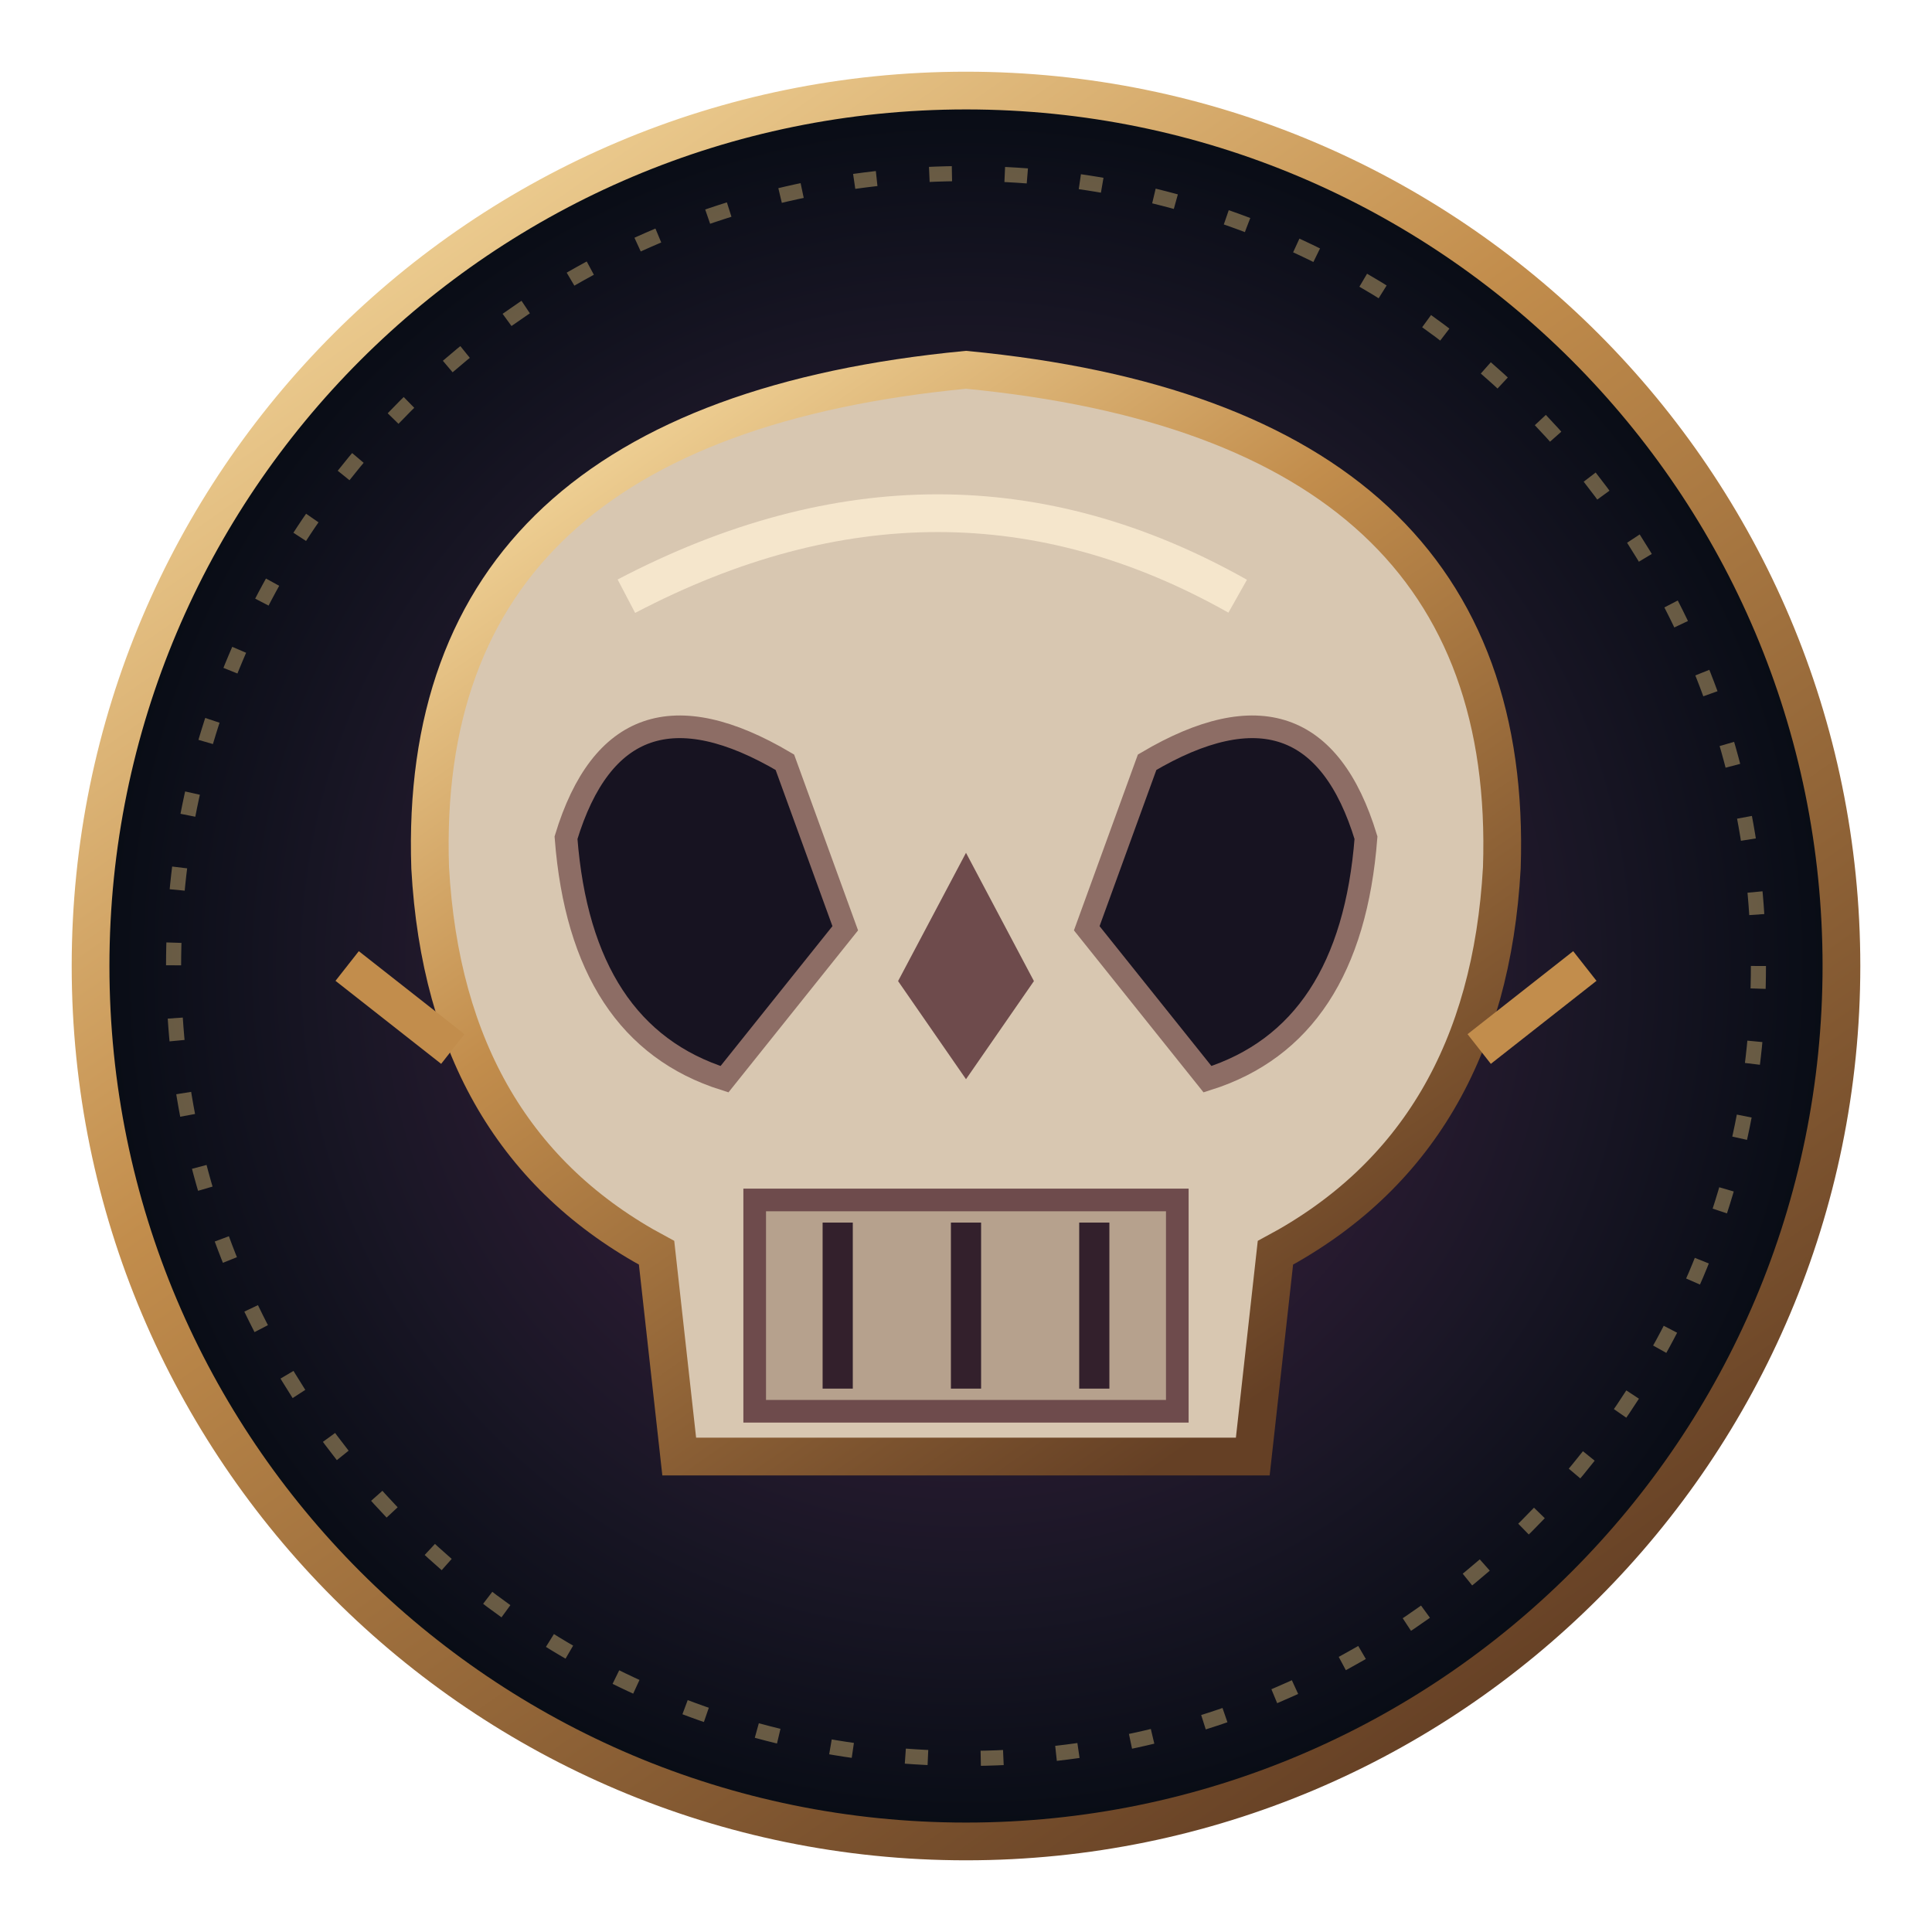
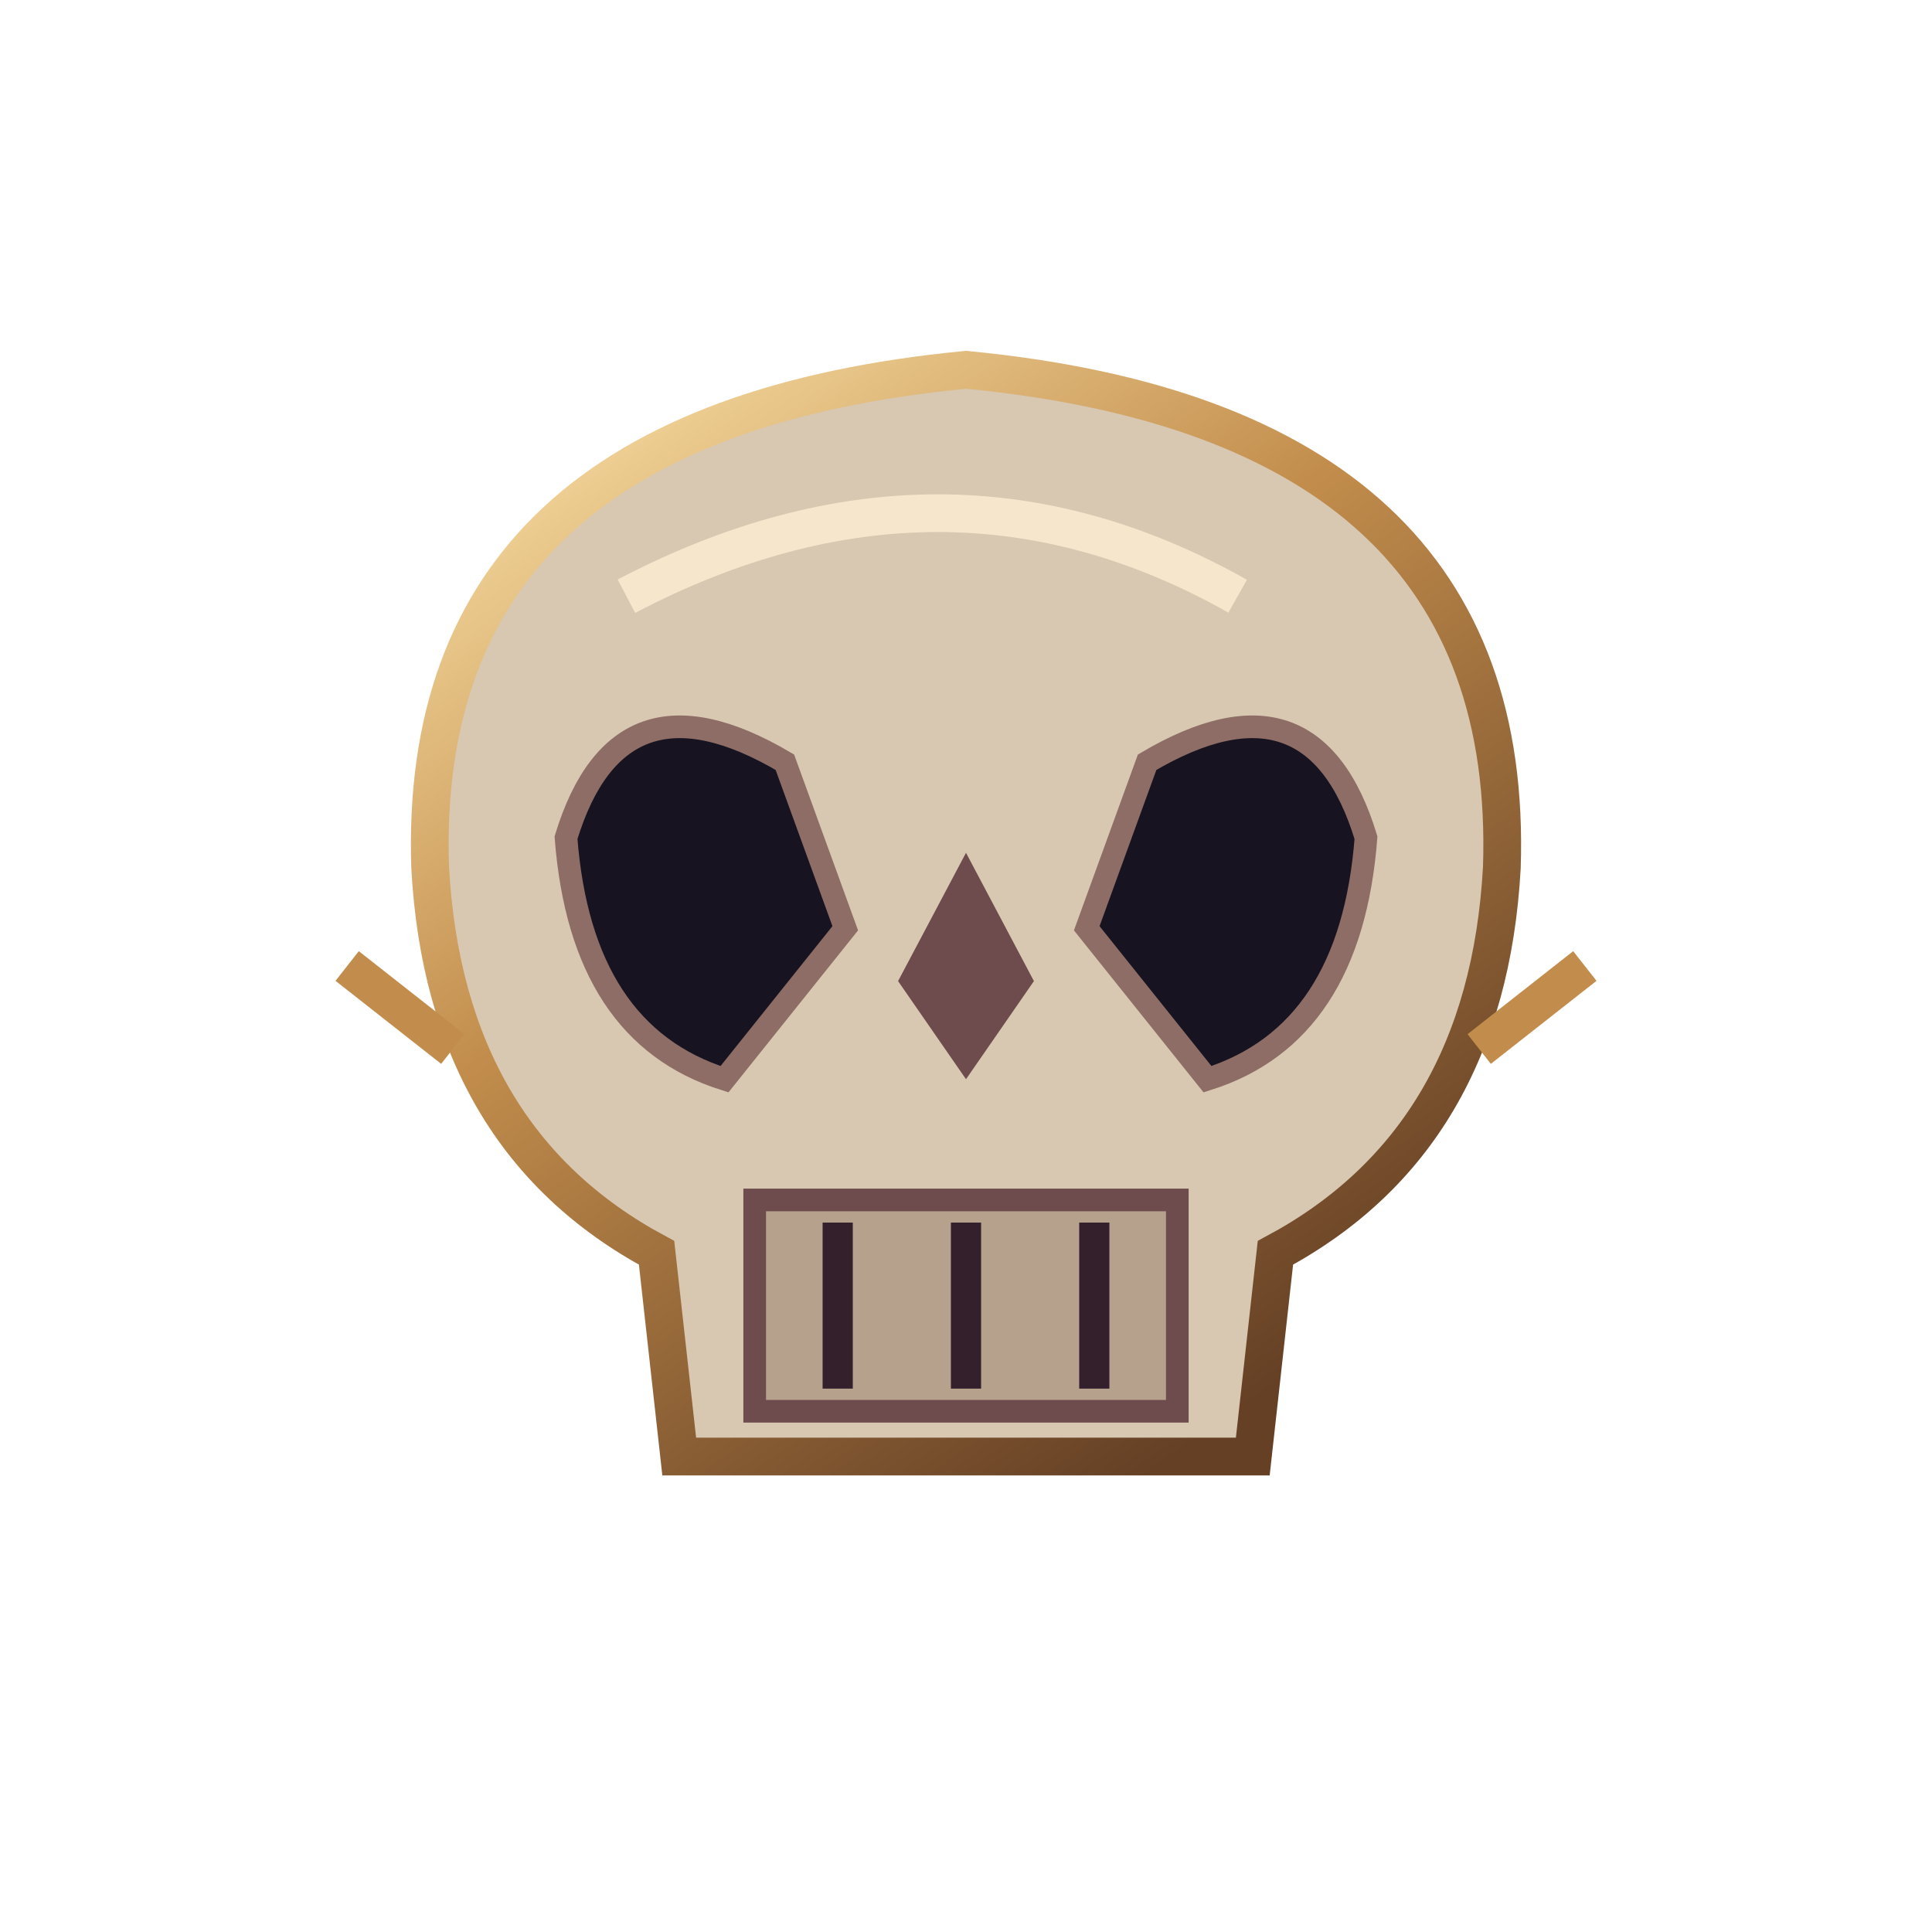
<svg xmlns="http://www.w3.org/2000/svg" width="256" height="256" viewBox="0 0 256 256">
  <defs>
    <radialGradient id="bg">
      <stop stop-color="#4B2449" />
      <stop offset=".72" stop-color="#191625" />
      <stop offset="1" stop-color="#080C15" />
    </radialGradient>
    <linearGradient id="gold" x2=".7" y2="1">
      <stop stop-color="#FFE8AE" />
      <stop offset=".45" stop-color="#C28D4C" />
      <stop offset="1" stop-color="#654025" />
    </linearGradient>
    <linearGradient id="glass" x2="1" y2="1">
      <stop stop-color="#F5E4BE" stop-opacity=".9" />
      <stop offset=".25" stop-color="#B0D7D0" stop-opacity=".55" />
      <stop offset=".6" stop-color="#173D3B" stop-opacity=".95" />
      <stop offset="1" stop-color="#0B111D" />
    </linearGradient>
  </defs>
-   <circle cx="128" cy="128" r="116" fill="url(#bg)" stroke="url(#gold)" stroke-width="5" />
-   <circle cx="128" cy="128" r="105" fill="none" stroke="#D7B879" stroke-opacity=".45" stroke-width="2" stroke-dasharray="3 7" />
  <path d="M57 115Q55 56 128 49Q201 56 199 115Q197 151 169 166L166 193H90L87 166Q59 151 57 115Z" fill="#D8C7B1" stroke="url(#gold)" stroke-width="5" />
  <path d="M75 111Q82 88 104 101L112 123 96 143Q77 137 75 111ZM181 111Q174 88 152 101L144 123 160 143Q179 137 181 111Z" fill="#171321" stroke="#8D6D65" stroke-width="3" />
  <path d="M119 130 128 113 137 130 128 143Z" fill="#6E4B4C" />
  <path d="M100 159H156V187H100Z" fill="#B6A18D" stroke="#6E4B4C" stroke-width="3" />
  <path d="M111 162V184M128 162V184M145 162V184" stroke="#33202C" stroke-width="4" />
  <path d="M83 79Q125 57 164 79" fill="none" stroke="#FFF0D6" stroke-width="5" opacity=".75" />
  <path d="M46 128 60 139M210 128 196 139" stroke="#C28D4C" stroke-width="5" />
</svg>
